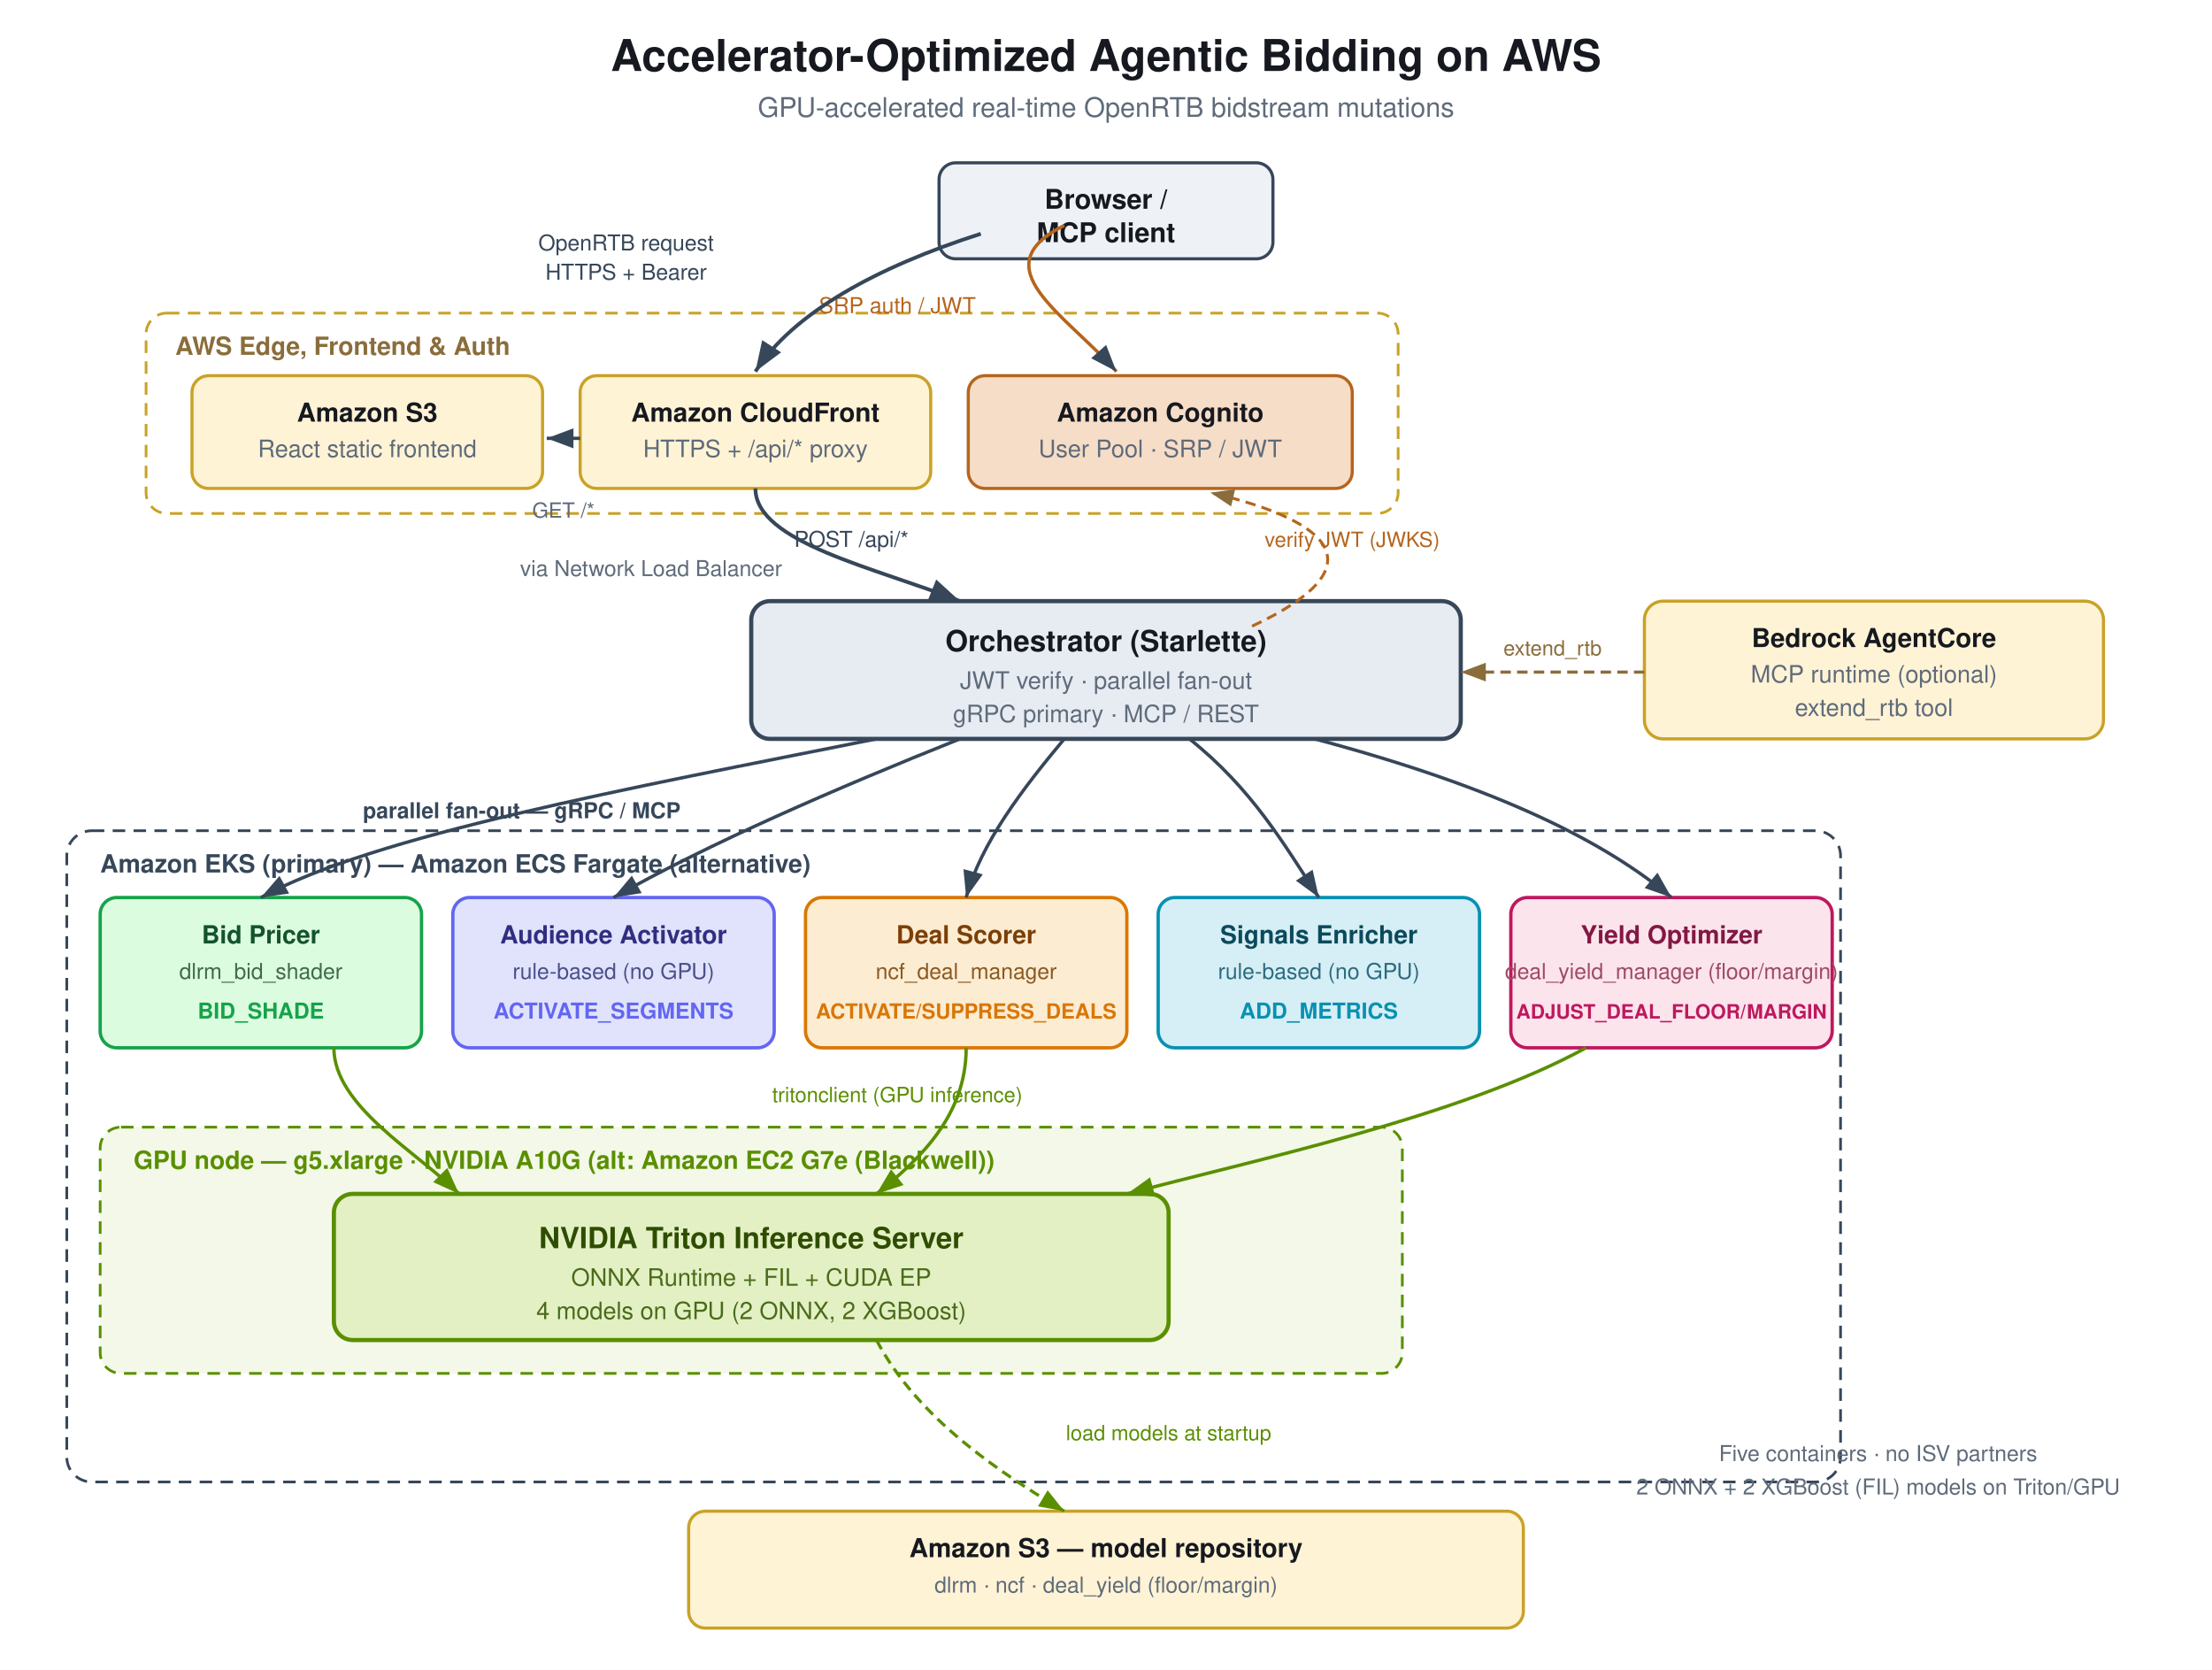
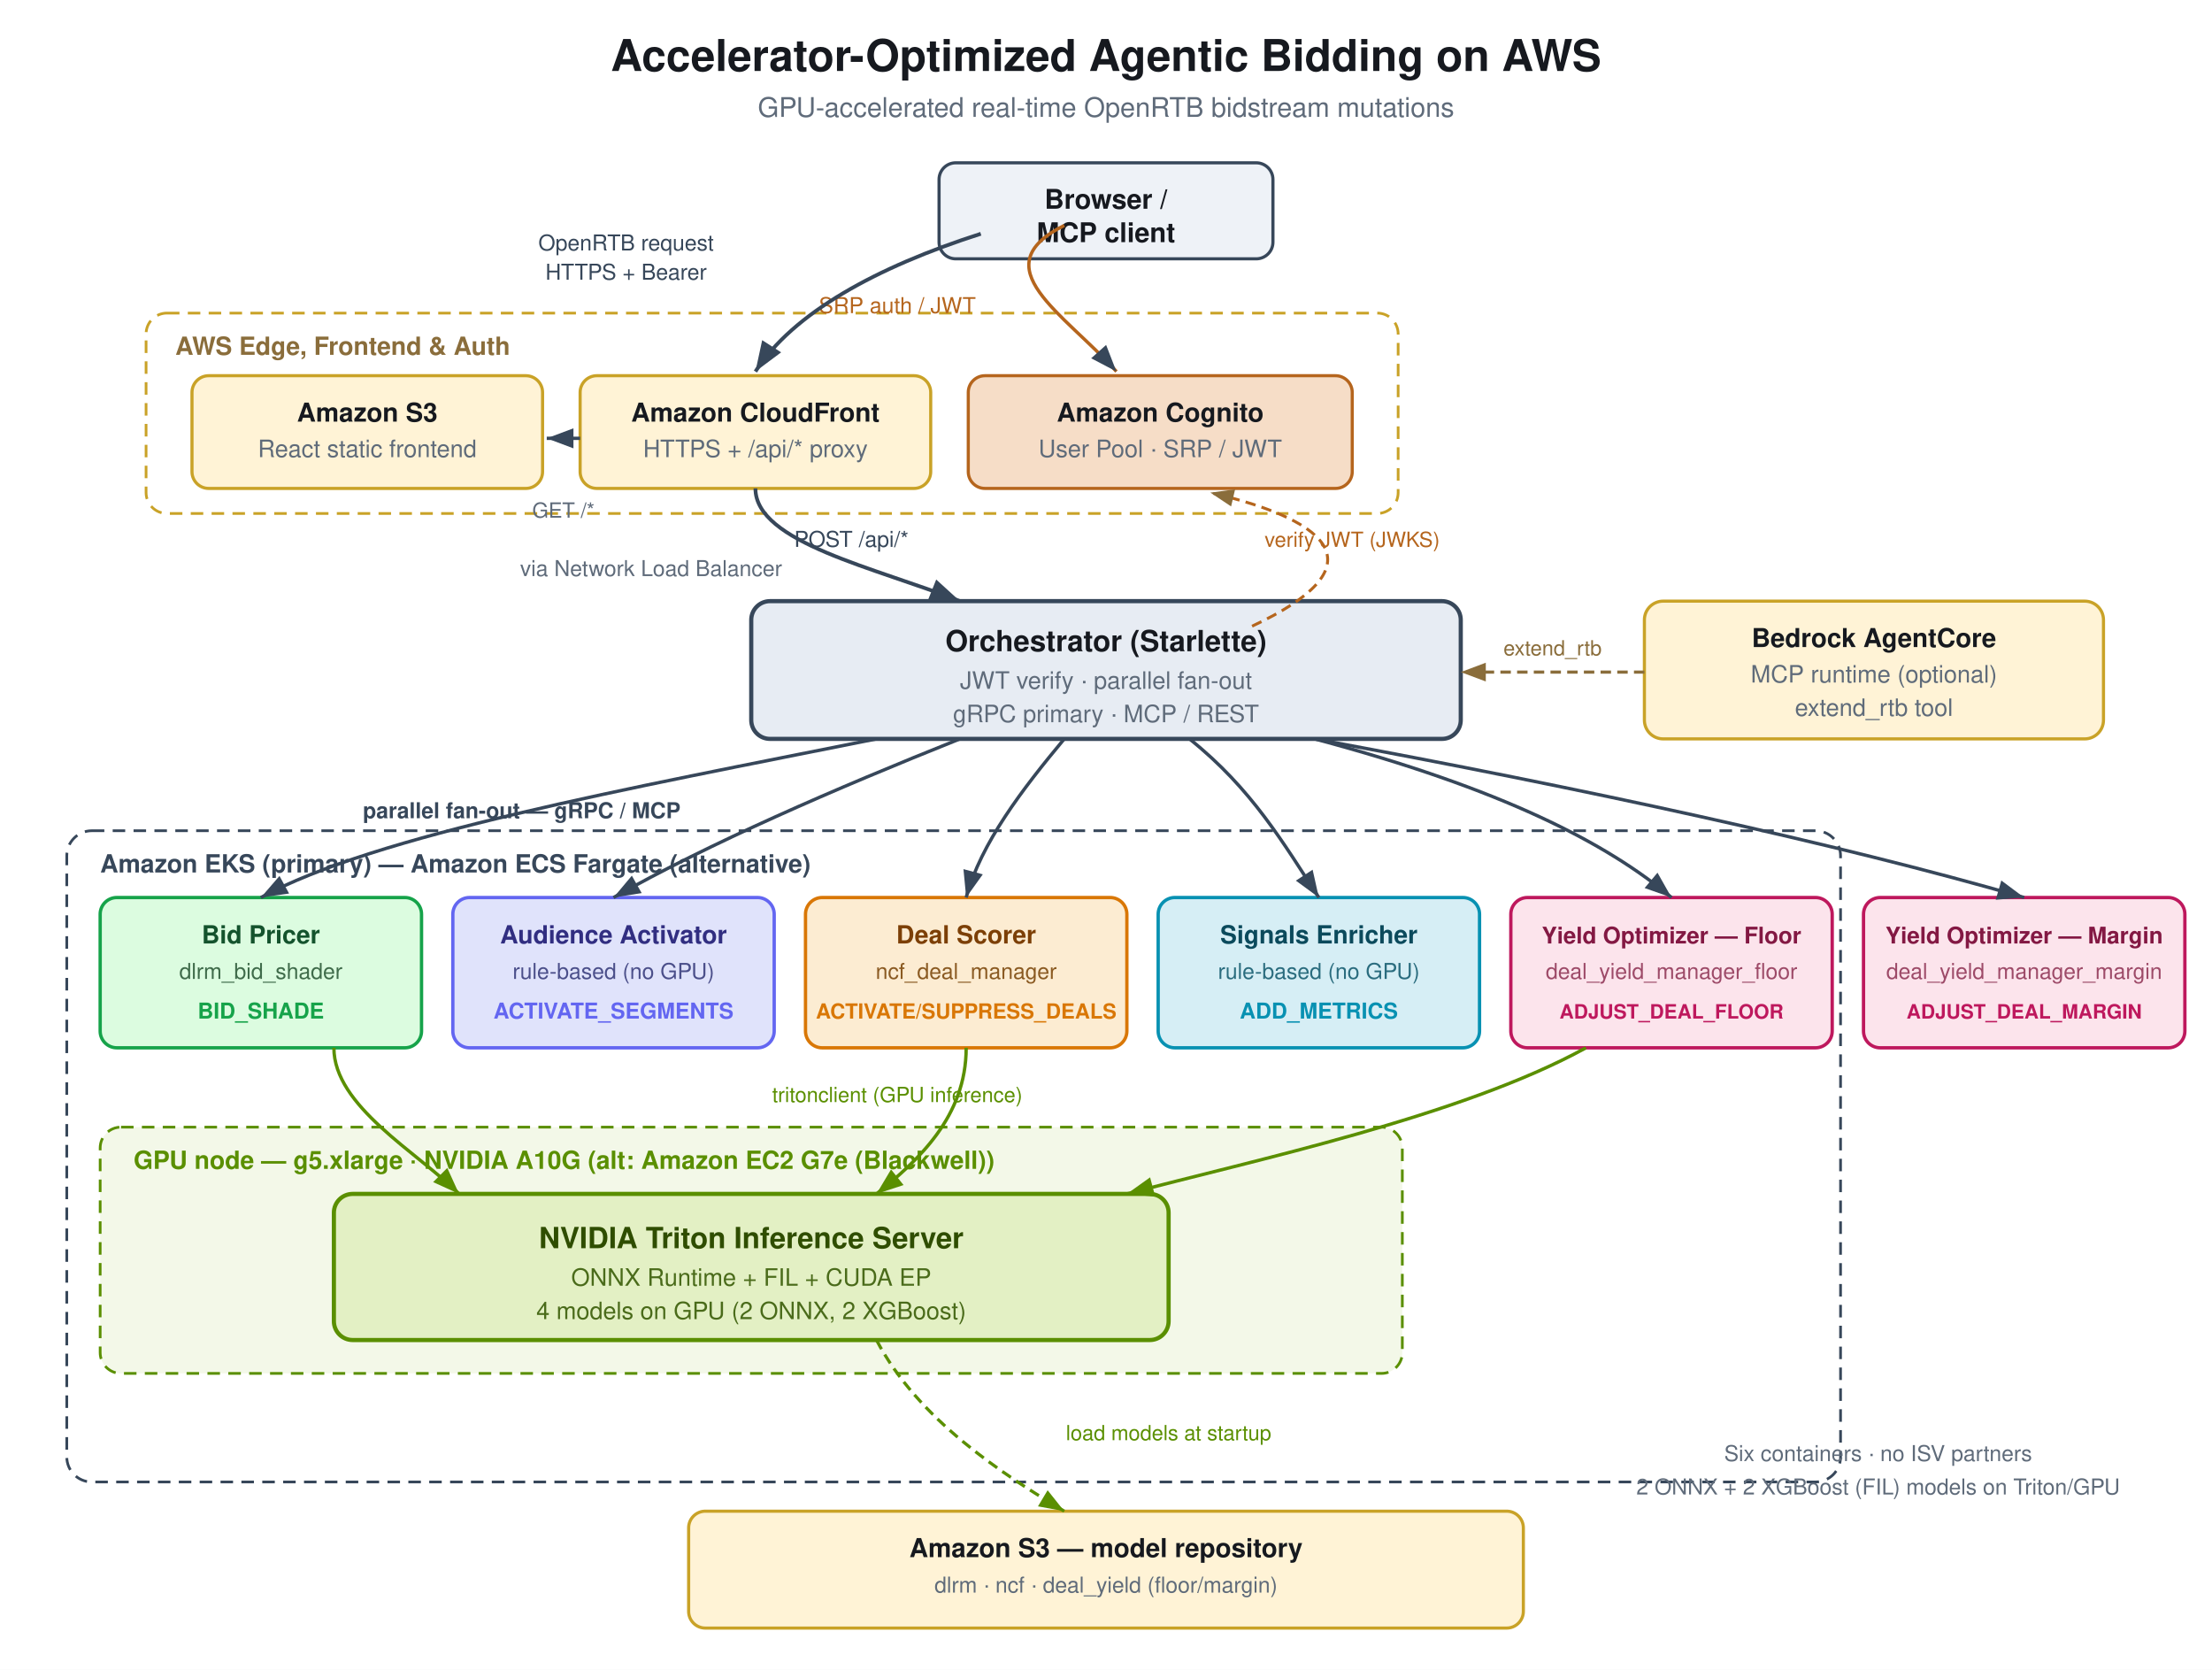
- <svg xmlns="http://www.w3.org/2000/svg" width="1060" height="800" viewBox="0 0 1060 800" font-family="Helvetica, Arial, sans-serif" role="img" aria-label="Architecture: OpenRTB request flows through CloudFront, S3 and Cognito to an orchestrator that fans out over gRPC/MCP to five containers, three of which call NVIDIA Triton on a GPU (two ONNX models plus two XGBoost models via the FIL backend); an optional Bedrock AgentCore MCP runtime calls the orchestrator.">
+ <svg xmlns="http://www.w3.org/2000/svg" width="1060" height="800" viewBox="0 0 1060 800" font-family="Helvetica, Arial, sans-serif" role="img" aria-label="Architecture: OpenRTB request flows through CloudFront, S3 and Cognito to an orchestrator that fans out over gRPC/MCP to six containers, four of which call NVIDIA Triton on a GPU (two ONNX models plus two XGBoost models via the FIL backend); an optional Bedrock AgentCore MCP runtime calls the orchestrator.">
  <defs>
    <marker id="arrow" markerWidth="10" markerHeight="10" refX="8" refY="3" orient="auto" markerUnits="strokeWidth">
      <path d="M0,0 L8,3 L0,6 Z" fill="#37475a" />
    </marker>
    <marker id="arrowGreen" markerWidth="10" markerHeight="10" refX="8" refY="3" orient="auto" markerUnits="strokeWidth">
      <path d="M0,0 L8,3 L0,6 Z" fill="#5a8f00" />
    </marker>
    <marker id="arrowDash" markerWidth="10" markerHeight="10" refX="8" refY="3" orient="auto" markerUnits="strokeWidth">
      <path d="M0,0 L8,3 L0,6 Z" fill="#8a6d3b" />
    </marker>
  </defs>
  <rect x="0" y="0" width="1060" height="800" fill="#ffffff" />
  <text x="530" y="34" text-anchor="middle" font-size="21" font-weight="bold" fill="#16191f">
    Accelerator-Optimized Agentic Bidding on AWS
  </text>
  <text x="530" y="56" text-anchor="middle" font-size="13" fill="#5f6b7a">
    GPU-accelerated real-time OpenRTB bidstream mutations
  </text>
  <rect x="450" y="78" width="160" height="46" rx="8" fill="#eef2f7" stroke="#37475a" stroke-width="1.5" />
  <text x="530" y="100" text-anchor="middle" font-size="13" font-weight="bold" fill="#16191f">Browser /</text>
  <text x="530" y="116" text-anchor="middle" font-size="13" font-weight="bold" fill="#16191f">MCP client</text>
  <rect x="70" y="150" width="600" height="96" rx="10" fill="none" stroke="#c9a227" stroke-width="1.3" stroke-dasharray="6 4" />
  <text x="84" y="170" font-size="12" font-weight="bold" fill="#8a6d3b">AWS Edge, Frontend &amp; Auth</text>
  <rect x="92" y="180" width="168" height="54" rx="8" fill="#fff3d6" stroke="#c9a227" stroke-width="1.5" />
  <text x="176" y="202" text-anchor="middle" font-size="12.5" font-weight="bold" fill="#16191f">Amazon S3</text>
  <text x="176" y="219" text-anchor="middle" font-size="11.5" fill="#5f6b7a">React static frontend</text>
  <rect x="278" y="180" width="168" height="54" rx="8" fill="#fff3d6" stroke="#c9a227" stroke-width="1.5" />
  <text x="362" y="202" text-anchor="middle" font-size="12.5" font-weight="bold" fill="#16191f">Amazon CloudFront</text>
  <text x="362" y="219" text-anchor="middle" font-size="11.5" fill="#5f6b7a">HTTPS + /api/* proxy</text>
  <rect x="464" y="180" width="184" height="54" rx="8" fill="#f6ddc7" stroke="#b5651d" stroke-width="1.5" />
  <text x="556" y="202" text-anchor="middle" font-size="12.5" font-weight="bold" fill="#16191f">Amazon Cognito</text>
  <text x="556" y="219" text-anchor="middle" font-size="11.5" fill="#5f6b7a">User Pool · SRP / JWT</text>
  <rect x="360" y="288" width="340" height="66" rx="9" fill="#e7ecf3" stroke="#37475a" stroke-width="2" />
  <text x="530" y="312" text-anchor="middle" font-size="14" font-weight="bold" fill="#16191f">Orchestrator (Starlette)</text>
  <text x="530" y="330" text-anchor="middle" font-size="11.5" fill="#5f6b7a">JWT verify · parallel fan-out</text>
  <text x="530" y="346" text-anchor="middle" font-size="11.5" fill="#5f6b7a">gRPC primary · MCP / REST</text>
  <text x="312" y="276" text-anchor="middle" font-size="10.5" fill="#5f6b7a">via Network Load Balancer</text>
  <rect x="788" y="288" width="220" height="66" rx="9" fill="#fff3d6" stroke="#c9a227" stroke-width="1.5" />
  <text x="898" y="310" text-anchor="middle" font-size="12.5" font-weight="bold" fill="#16191f">Bedrock AgentCore</text>
  <text x="898" y="327" text-anchor="middle" font-size="11.5" fill="#5f6b7a">MCP runtime (optional)</text>
  <text x="898" y="343" text-anchor="middle" font-size="11.5" fill="#5f6b7a">extend_rtb tool</text>
  <rect x="32" y="398" width="850" height="312" rx="12" fill="none" stroke="#37475a" stroke-width="1.3" stroke-dasharray="6 4" />
  <text x="48" y="418" font-size="12" font-weight="bold" fill="#37475a">Amazon EKS (primary) — Amazon ECS Fargate (alternative)</text>
  <rect x="48" y="430" width="154" height="72" rx="8" fill="#dcfce0" stroke="#16a34a" stroke-width="1.6" />
  <text x="125" y="452" text-anchor="middle" font-size="12" font-weight="bold" fill="#14532d">Bid Pricer</text>
  <text x="125" y="469" text-anchor="middle" font-size="10.5" fill="#3f6b4a">dlrm_bid_shader</text>
  <text x="125" y="488" text-anchor="middle" font-size="10.5" font-weight="bold" fill="#16a34a">BID_SHADE</text>
  <rect x="217" y="430" width="154" height="72" rx="8" fill="#e0e3fb" stroke="#6366f1" stroke-width="1.6" />
  <text x="294" y="452" text-anchor="middle" font-size="12" font-weight="bold" fill="#312e81">Audience Activator</text>
  <text x="294" y="469" text-anchor="middle" font-size="10.5" fill="#4b4f8a">rule-based (no GPU)</text>
  <text x="294" y="488" text-anchor="middle" font-size="10.5" font-weight="bold" fill="#6366f1">ACTIVATE_SEGMENTS</text>
  <rect x="386" y="430" width="154" height="72" rx="8" fill="#fcecd2" stroke="#d97706" stroke-width="1.6" />
  <text x="463" y="452" text-anchor="middle" font-size="12" font-weight="bold" fill="#7c3f06">Deal Scorer</text>
  <text x="463" y="469" text-anchor="middle" font-size="10.5" fill="#8a5a22">ncf_deal_manager</text>
  <text x="463" y="488" text-anchor="middle" font-size="10" font-weight="bold" fill="#d97706">ACTIVATE/SUPPRESS_DEALS</text>
  <rect x="555" y="430" width="154" height="72" rx="8" fill="#d6eef5" stroke="#0891b2" stroke-width="1.6" />
  <text x="632" y="452" text-anchor="middle" font-size="12" font-weight="bold" fill="#0b4a5c">Signals Enricher</text>
  <text x="632" y="469" text-anchor="middle" font-size="10.5" fill="#2a6c7e">rule-based (no GPU)</text>
  <text x="632" y="488" text-anchor="middle" font-size="10.5" font-weight="bold" fill="#0891b2">ADD_METRICS</text>
  <rect x="724" y="430" width="154" height="72" rx="8" fill="#fce4ec" stroke="#be185d" stroke-width="1.6" />
-   <text x="801" y="452" text-anchor="middle" font-size="12" font-weight="bold" fill="#831843">Yield Optimizer</text>
-   <text x="801" y="469" text-anchor="middle" font-size="10.5" fill="#9d4a68">deal_yield_manager (floor/margin)</text>
-   <text x="801" y="488" text-anchor="middle" font-size="9.5" font-weight="bold" fill="#be185d">ADJUST_DEAL_FLOOR/MARGIN</text>
+   <text x="801" y="452" text-anchor="middle" font-size="11" font-weight="bold" fill="#831843">Yield Optimizer — Floor</text>
+   <text x="801" y="469" text-anchor="middle" font-size="10.5" fill="#9d4a68">deal_yield_manager_floor</text>
+   <text x="801" y="488" text-anchor="middle" font-size="9.5" font-weight="bold" fill="#be185d">ADJUST_DEAL_FLOOR</text>
+   <rect x="893" y="430" width="154" height="72" rx="8" fill="#fce4ec" stroke="#be185d" stroke-width="1.6" />
+   <text x="970" y="452" text-anchor="middle" font-size="11" font-weight="bold" fill="#831843">Yield Optimizer — Margin</text>
+   <text x="970" y="469" text-anchor="middle" font-size="10.5" fill="#9d4a68">deal_yield_manager_margin</text>
+   <text x="970" y="488" text-anchor="middle" font-size="9.5" font-weight="bold" fill="#be185d">ADJUST_DEAL_MARGIN</text>
  <rect x="48" y="540" width="624" height="118" rx="10" fill="#f3f8e8" stroke="#5a8f00" stroke-width="1.3" stroke-dasharray="6 4" />
  <text x="64" y="560" font-size="12" font-weight="bold" fill="#5a8f00">GPU node — g5.xlarge · NVIDIA A10G (alt: Amazon EC2 G7e (Blackwell))</text>
  <rect x="160" y="572" width="400" height="70" rx="9" fill="#e3f0c4" stroke="#5a8f00" stroke-width="2" />
  <text x="360" y="598" text-anchor="middle" font-size="14" font-weight="bold" fill="#2f4d00">NVIDIA Triton Inference Server</text>
  <text x="360" y="616" text-anchor="middle" font-size="11.5" fill="#4a6b1a">ONNX Runtime + FIL + CUDA EP</text>
  <text x="360" y="632" text-anchor="middle" font-size="11.5" fill="#4a6b1a">4 models on GPU (2 ONNX, 2 XGBoost)</text>
  <rect x="330" y="724" width="400" height="56" rx="8" fill="#fff3d6" stroke="#c9a227" stroke-width="1.5" />
  <text x="530" y="746" text-anchor="middle" font-size="12.5" font-weight="bold" fill="#16191f">Amazon S3 — model repository</text>
  <text x="530" y="763" text-anchor="middle" font-size="10.5" fill="#5f6b7a">dlrm · ncf · deal_yield (floor/margin)</text>
  <path d="M510,108 C470,128 510,150 535,178" fill="none" stroke="#b5651d" stroke-width="1.6" marker-end="url(#arrow)" />
  <text x="430" y="150" text-anchor="middle" font-size="10.5" fill="#b5651d">SRP auth / JWT</text>
  <path d="M470,112 C420,128 380,150 362,178" fill="none" stroke="#37475a" stroke-width="1.8" marker-end="url(#arrow)" />
  <text x="300" y="120" text-anchor="middle" font-size="10.5" fill="#37475a">OpenRTB request</text>
  <text x="300" y="134" text-anchor="middle" font-size="10.5" fill="#37475a">HTTPS + Bearer</text>
  <path d="M278,210 L262,210" fill="none" stroke="#37475a" stroke-width="1.6" marker-end="url(#arrow)" />
  <text x="270" y="248" text-anchor="middle" font-size="10" fill="#5f6b7a">GET /*</text>
  <path d="M362,234 C362,260 420,272 460,288" fill="none" stroke="#37475a" stroke-width="1.8" marker-end="url(#arrow)" />
  <text x="408" y="262" text-anchor="middle" font-size="10.5" fill="#37475a">POST /api/*</text>
  <path d="M600,300 C660,272 640,250 580,236" fill="none" stroke="#b5651d" stroke-width="1.4" stroke-dasharray="5 3" marker-end="url(#arrowDash)" />
  <text x="648" y="262" text-anchor="middle" font-size="10" fill="#b5651d">verify JWT (JWKS)</text>
  <path d="M788,322 L700,322" fill="none" stroke="#8a6d3b" stroke-width="1.5" stroke-dasharray="5 3" marker-end="url(#arrowDash)" />
  <text x="744" y="314" text-anchor="middle" font-size="10" fill="#8a6d3b">extend_rtb</text>
  <path d="M420,354 C300,378 180,400 125,430" fill="none" stroke="#37475a" stroke-width="1.6" marker-end="url(#arrow)" />
  <path d="M460,354 C400,378 340,404 294,430" fill="none" stroke="#37475a" stroke-width="1.6" marker-end="url(#arrow)" />
  <path d="M510,354 C490,378 470,404 463,430" fill="none" stroke="#37475a" stroke-width="1.6" marker-end="url(#arrow)" />
  <path d="M570,354 C600,378 615,404 632,430" fill="none" stroke="#37475a" stroke-width="1.6" marker-end="url(#arrow)" />
  <path d="M630,354 C720,378 770,404 801,430" fill="none" stroke="#37475a" stroke-width="1.6" marker-end="url(#arrow)" />
+   <path d="M630,354 C760,378 880,404 970,430" fill="none" stroke="#37475a" stroke-width="1.6" marker-end="url(#arrow)" />
  <text x="250" y="392" text-anchor="middle" font-size="10.5" font-weight="bold" fill="#37475a">parallel fan-out — gRPC / MCP</text>
  <path d="M160,502 C160,530 200,552 220,572" fill="none" stroke="#5a8f00" stroke-width="1.6" marker-end="url(#arrowGreen)" />
  <path d="M463,502 C463,535 440,556 420,572" fill="none" stroke="#5a8f00" stroke-width="1.6" marker-end="url(#arrowGreen)" />
  <path d="M760,502 C700,535 600,556 540,572" fill="none" stroke="#5a8f00" stroke-width="1.6" marker-end="url(#arrowGreen)" />
  <text x="430" y="528" text-anchor="middle" font-size="10" fill="#5a8f00">tritonclient (GPU inference)</text>
  <path d="M420,642 C440,680 480,706 510,724" fill="none" stroke="#5a8f00" stroke-width="1.5" stroke-dasharray="5 3" marker-end="url(#arrowGreen)" />
  <text x="560" y="690" text-anchor="middle" font-size="10" fill="#5a8f00">load models at startup</text>
-   <text x="900" y="700" text-anchor="middle" font-size="10.5" fill="#5f6b7a">Five containers · no ISV partners</text>
+   <text x="900" y="700" text-anchor="middle" font-size="10.5" fill="#5f6b7a">Six containers · no ISV partners</text>
  <text x="900" y="716" text-anchor="middle" font-size="10.5" fill="#5f6b7a">2 ONNX + 2 XGBoost (FIL) models on Triton/GPU</text>
</svg>
